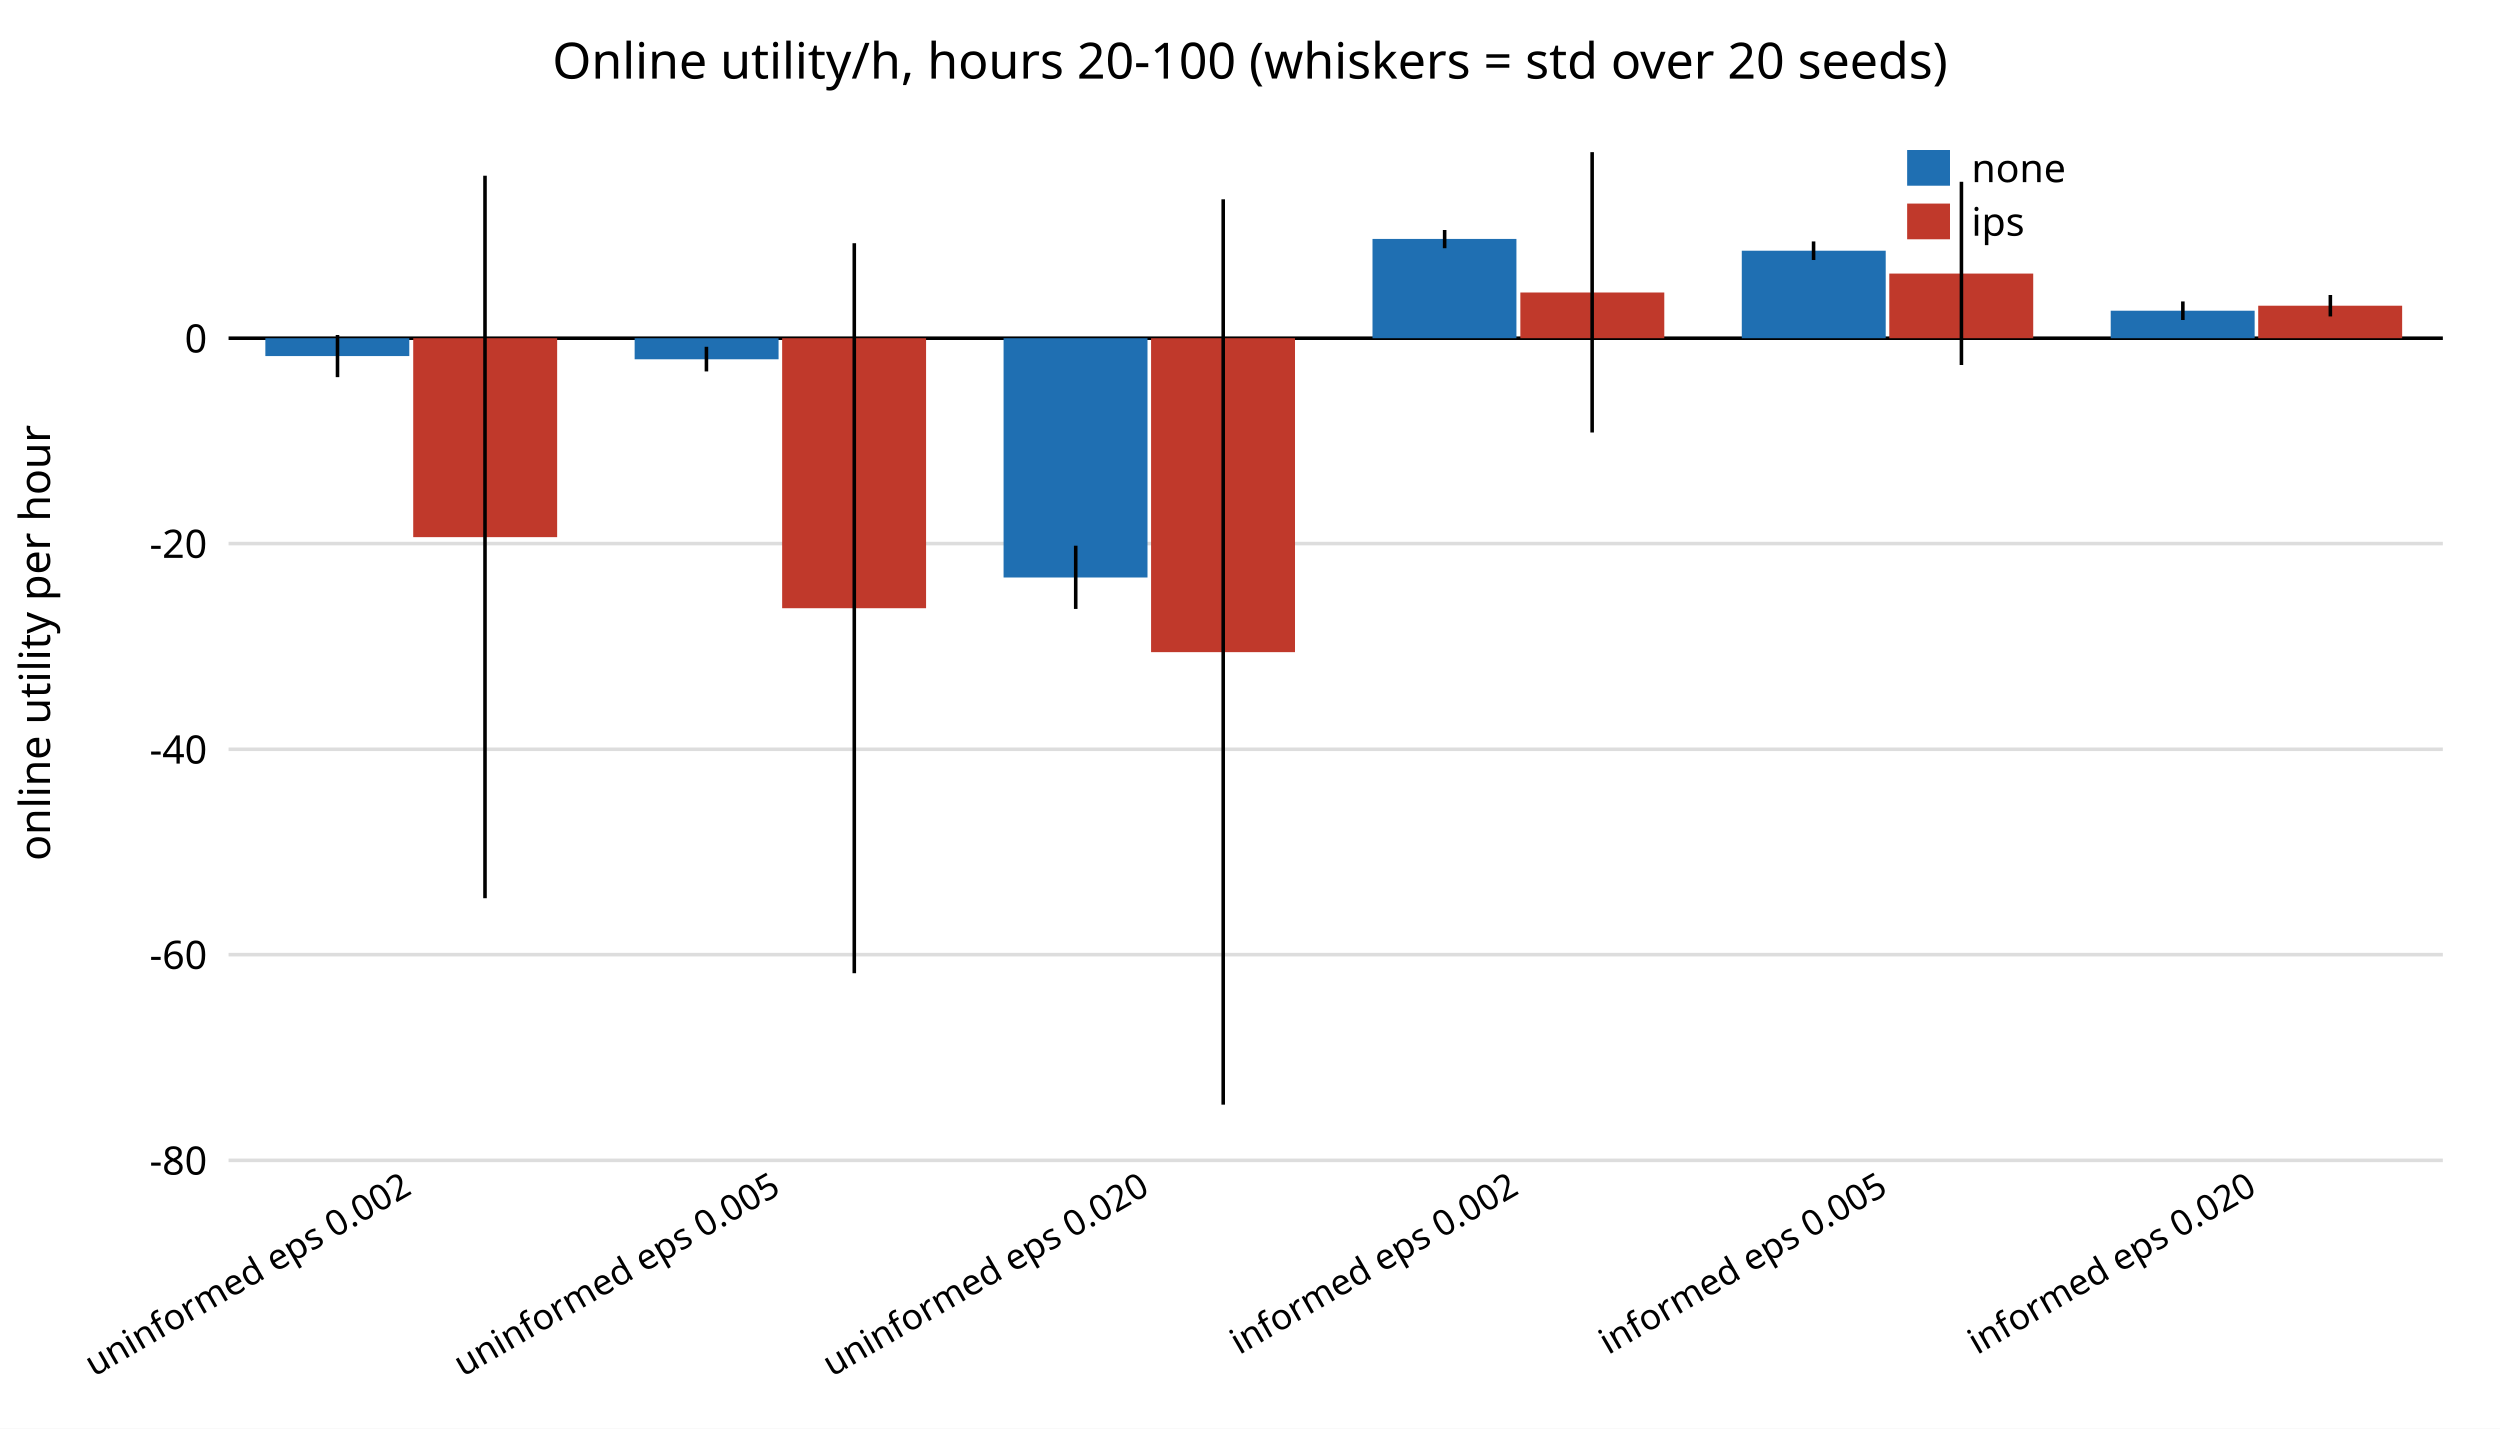
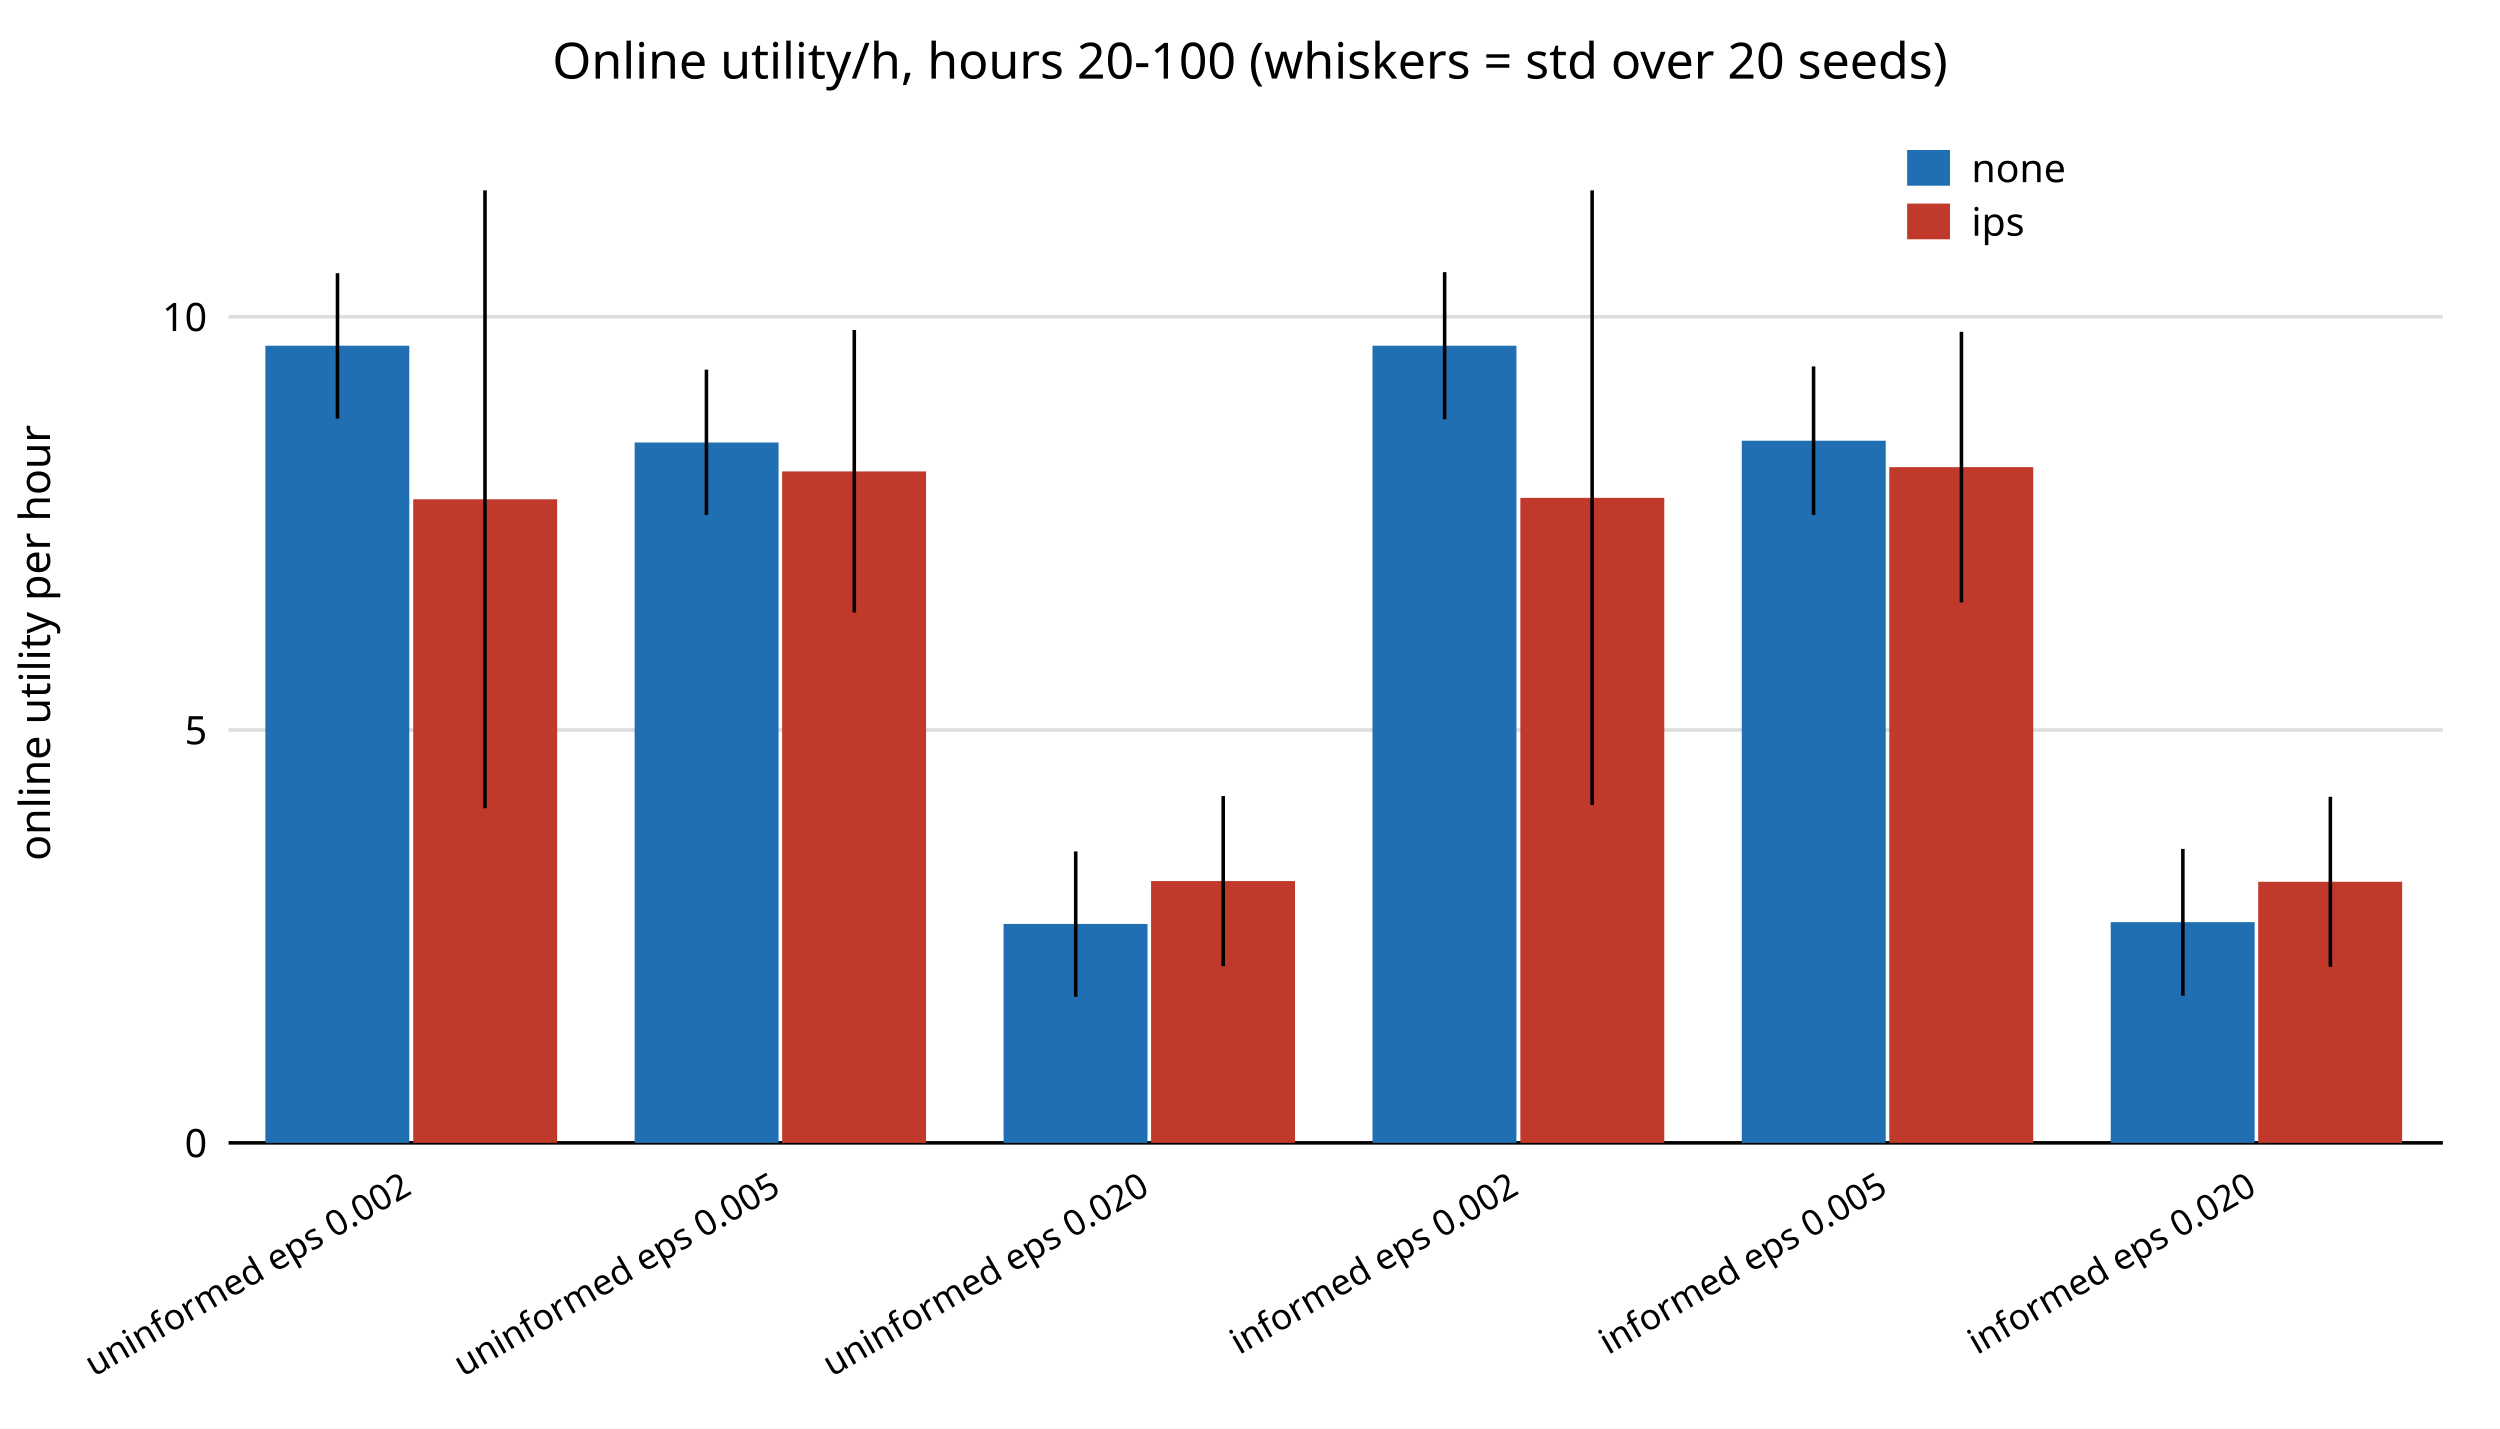
<svg xmlns="http://www.w3.org/2000/svg" viewBox="0 0 700 400" role="img" aria-label="Grouped bars of online utility per hour by prior and exploration rate, unweighted vs inverse-propensity weighted">
  <rect width="700" height="400" fill="#fff" />
  <text x="350.0" y="22" text-anchor="middle" font-family="sans-serif" font-size="14">Online utility/h, hours 20-100 (whiskers = std over 20 seeds)</text>
-   <line x1="64" x2="684" y1="324.9" y2="324.9" stroke="#ddd" />
-   <text x="58" y="328.9" text-anchor="end" font-family="sans-serif" font-size="11">-80</text>
-   <line x1="64" x2="684" y1="267.3" y2="267.3" stroke="#ddd" />
-   <text x="58" y="271.3" text-anchor="end" font-family="sans-serif" font-size="11">-60</text>
-   <line x1="64" x2="684" y1="209.8" y2="209.8" stroke="#ddd" />
-   <text x="58" y="213.8" text-anchor="end" font-family="sans-serif" font-size="11">-40</text>
-   <line x1="64" x2="684" y1="152.2" y2="152.2" stroke="#ddd" />
-   <text x="58" y="156.2" text-anchor="end" font-family="sans-serif" font-size="11">-20</text>
-   <line x1="64" x2="684" y1="94.7" y2="94.7" stroke="#000" />
-   <text x="58" y="98.7" text-anchor="end" font-family="sans-serif" font-size="11">0</text>
+   <line x1="64" x2="684" y1="320.0" y2="320.0" stroke="#000" />
+   <text x="58" y="324.0" text-anchor="end" font-family="sans-serif" font-size="11">0</text>
+   <line x1="64" x2="684" y1="204.4" y2="204.4" stroke="#ddd" />
+   <text x="58" y="208.4" text-anchor="end" font-family="sans-serif" font-size="11">5</text>
+   <line x1="64" x2="684" y1="88.7" y2="88.7" stroke="#ddd" />
+   <text x="58" y="92.7" text-anchor="end" font-family="sans-serif" font-size="11">10</text>
  <text x="14" y="180.0" text-anchor="middle" font-family="sans-serif" font-size="12" transform="rotate(-90 14 180.0)">online utility per hour</text>
  <text x="115.7" y="334" text-anchor="end" font-family="sans-serif" font-size="10" transform="rotate(-30 115.7 334)">uninformed eps 0.002</text>
-   <rect x="74.3" y="94.7" width="40.3" height="5.0" fill="#1f6fb2" />
-   <line x1="94.5" x2="94.5" y1="105.6" y2="93.8" stroke="#000" stroke-width="1" />
-   <rect x="115.7" y="94.7" width="40.3" height="55.7" fill="#c0392b" />
-   <line x1="135.8" x2="135.8" y1="251.5" y2="49.2" stroke="#000" stroke-width="1" />
+   <rect x="74.3" y="96.8" width="40.3" height="223.2" fill="#1f6fb2" />
+   <line x1="94.5" x2="94.5" y1="117.2" y2="76.5" stroke="#000" stroke-width="1" />
+   <rect x="115.7" y="139.8" width="40.3" height="180.2" fill="#c0392b" />
+   <line x1="135.8" x2="135.8" y1="226.3" y2="53.3" stroke="#000" stroke-width="1" />
  <text x="219.0" y="334" text-anchor="end" font-family="sans-serif" font-size="10" transform="rotate(-30 219.0 334)">uninformed eps 0.005</text>
-   <rect x="177.7" y="94.7" width="40.3" height="5.9" fill="#1f6fb2" />
-   <line x1="197.8" x2="197.8" y1="104.0" y2="97.1" stroke="#000" stroke-width="1" />
-   <rect x="219.0" y="94.7" width="40.3" height="75.6" fill="#c0392b" />
-   <line x1="239.2" x2="239.2" y1="272.5" y2="68.1" stroke="#000" stroke-width="1" />
+   <rect x="177.7" y="123.9" width="40.3" height="196.1" fill="#1f6fb2" />
+   <line x1="197.8" x2="197.8" y1="144.2" y2="103.5" stroke="#000" stroke-width="1" />
+   <rect x="219.0" y="132.0" width="40.3" height="188.0" fill="#c0392b" />
+   <line x1="239.2" x2="239.2" y1="171.5" y2="92.4" stroke="#000" stroke-width="1" />
  <text x="322.3" y="334" text-anchor="end" font-family="sans-serif" font-size="10" transform="rotate(-30 322.3 334)">uninformed eps 0.020</text>
-   <rect x="281.0" y="94.7" width="40.3" height="67.0" fill="#1f6fb2" />
-   <line x1="301.2" x2="301.2" y1="170.5" y2="152.8" stroke="#000" stroke-width="1" />
-   <rect x="322.3" y="94.7" width="40.3" height="87.9" fill="#c0392b" />
-   <line x1="342.5" x2="342.5" y1="309.3" y2="55.8" stroke="#000" stroke-width="1" />
+   <rect x="281.0" y="258.7" width="40.3" height="61.3" fill="#1f6fb2" />
+   <line x1="301.2" x2="301.2" y1="279.1" y2="238.4" stroke="#000" stroke-width="1" />
+   <rect x="322.3" y="246.7" width="40.3" height="73.3" fill="#c0392b" />
+   <line x1="342.5" x2="342.5" y1="270.5" y2="222.9" stroke="#000" stroke-width="1" />
  <text x="425.7" y="334" text-anchor="end" font-family="sans-serif" font-size="10" transform="rotate(-30 425.7 334)">informed eps 0.002</text>
-   <rect x="384.3" y="66.9" width="40.3" height="27.8" fill="#1f6fb2" />
-   <line x1="404.5" x2="404.5" y1="69.5" y2="64.4" stroke="#000" stroke-width="1" />
-   <rect x="425.7" y="81.9" width="40.3" height="12.8" fill="#c0392b" />
-   <line x1="445.8" x2="445.8" y1="121.1" y2="42.6" stroke="#000" stroke-width="1" />
+   <rect x="384.3" y="96.8" width="40.3" height="223.2" fill="#1f6fb2" />
+   <line x1="404.5" x2="404.5" y1="117.4" y2="76.2" stroke="#000" stroke-width="1" />
+   <rect x="425.7" y="139.4" width="40.3" height="180.6" fill="#c0392b" />
+   <line x1="445.8" x2="445.8" y1="225.4" y2="53.3" stroke="#000" stroke-width="1" />
  <text x="529.0" y="334" text-anchor="end" font-family="sans-serif" font-size="10" transform="rotate(-30 529.0 334)">informed eps 0.005</text>
-   <rect x="487.7" y="70.2" width="40.3" height="24.5" fill="#1f6fb2" />
-   <line x1="507.8" x2="507.8" y1="72.8" y2="67.6" stroke="#000" stroke-width="1" />
-   <rect x="529.0" y="76.6" width="40.3" height="18.1" fill="#c0392b" />
-   <line x1="549.2" x2="549.2" y1="102.2" y2="50.9" stroke="#000" stroke-width="1" />
+   <rect x="487.7" y="123.4" width="40.3" height="196.6" fill="#1f6fb2" />
+   <line x1="507.8" x2="507.8" y1="144.2" y2="102.6" stroke="#000" stroke-width="1" />
+   <rect x="529.0" y="130.8" width="40.3" height="189.2" fill="#c0392b" />
+   <line x1="549.2" x2="549.2" y1="168.7" y2="92.9" stroke="#000" stroke-width="1" />
  <text x="632.3" y="334" text-anchor="end" font-family="sans-serif" font-size="10" transform="rotate(-30 632.3 334)">informed eps 0.020</text>
-   <rect x="591.0" y="87.0" width="40.3" height="7.7" fill="#1f6fb2" />
-   <line x1="611.2" x2="611.2" y1="89.6" y2="84.4" stroke="#000" stroke-width="1" />
-   <rect x="632.3" y="85.6" width="40.3" height="9.1" fill="#c0392b" />
-   <line x1="652.5" x2="652.5" y1="88.6" y2="82.6" stroke="#000" stroke-width="1" />
+   <rect x="591.0" y="258.2" width="40.3" height="61.8" fill="#1f6fb2" />
+   <line x1="611.2" x2="611.2" y1="278.8" y2="237.7" stroke="#000" stroke-width="1" />
+   <rect x="632.3" y="246.9" width="40.3" height="73.1" fill="#c0392b" />
+   <line x1="652.5" x2="652.5" y1="270.7" y2="223.1" stroke="#000" stroke-width="1" />
  <rect x="534" y="42" width="12" height="10" fill="#1f6fb2" />
  <text x="552" y="51" font-family="sans-serif" font-size="11">none</text>
  <rect x="534" y="57" width="12" height="10" fill="#c0392b" />
  <text x="552" y="66" font-family="sans-serif" font-size="11">ips</text>
</svg>
